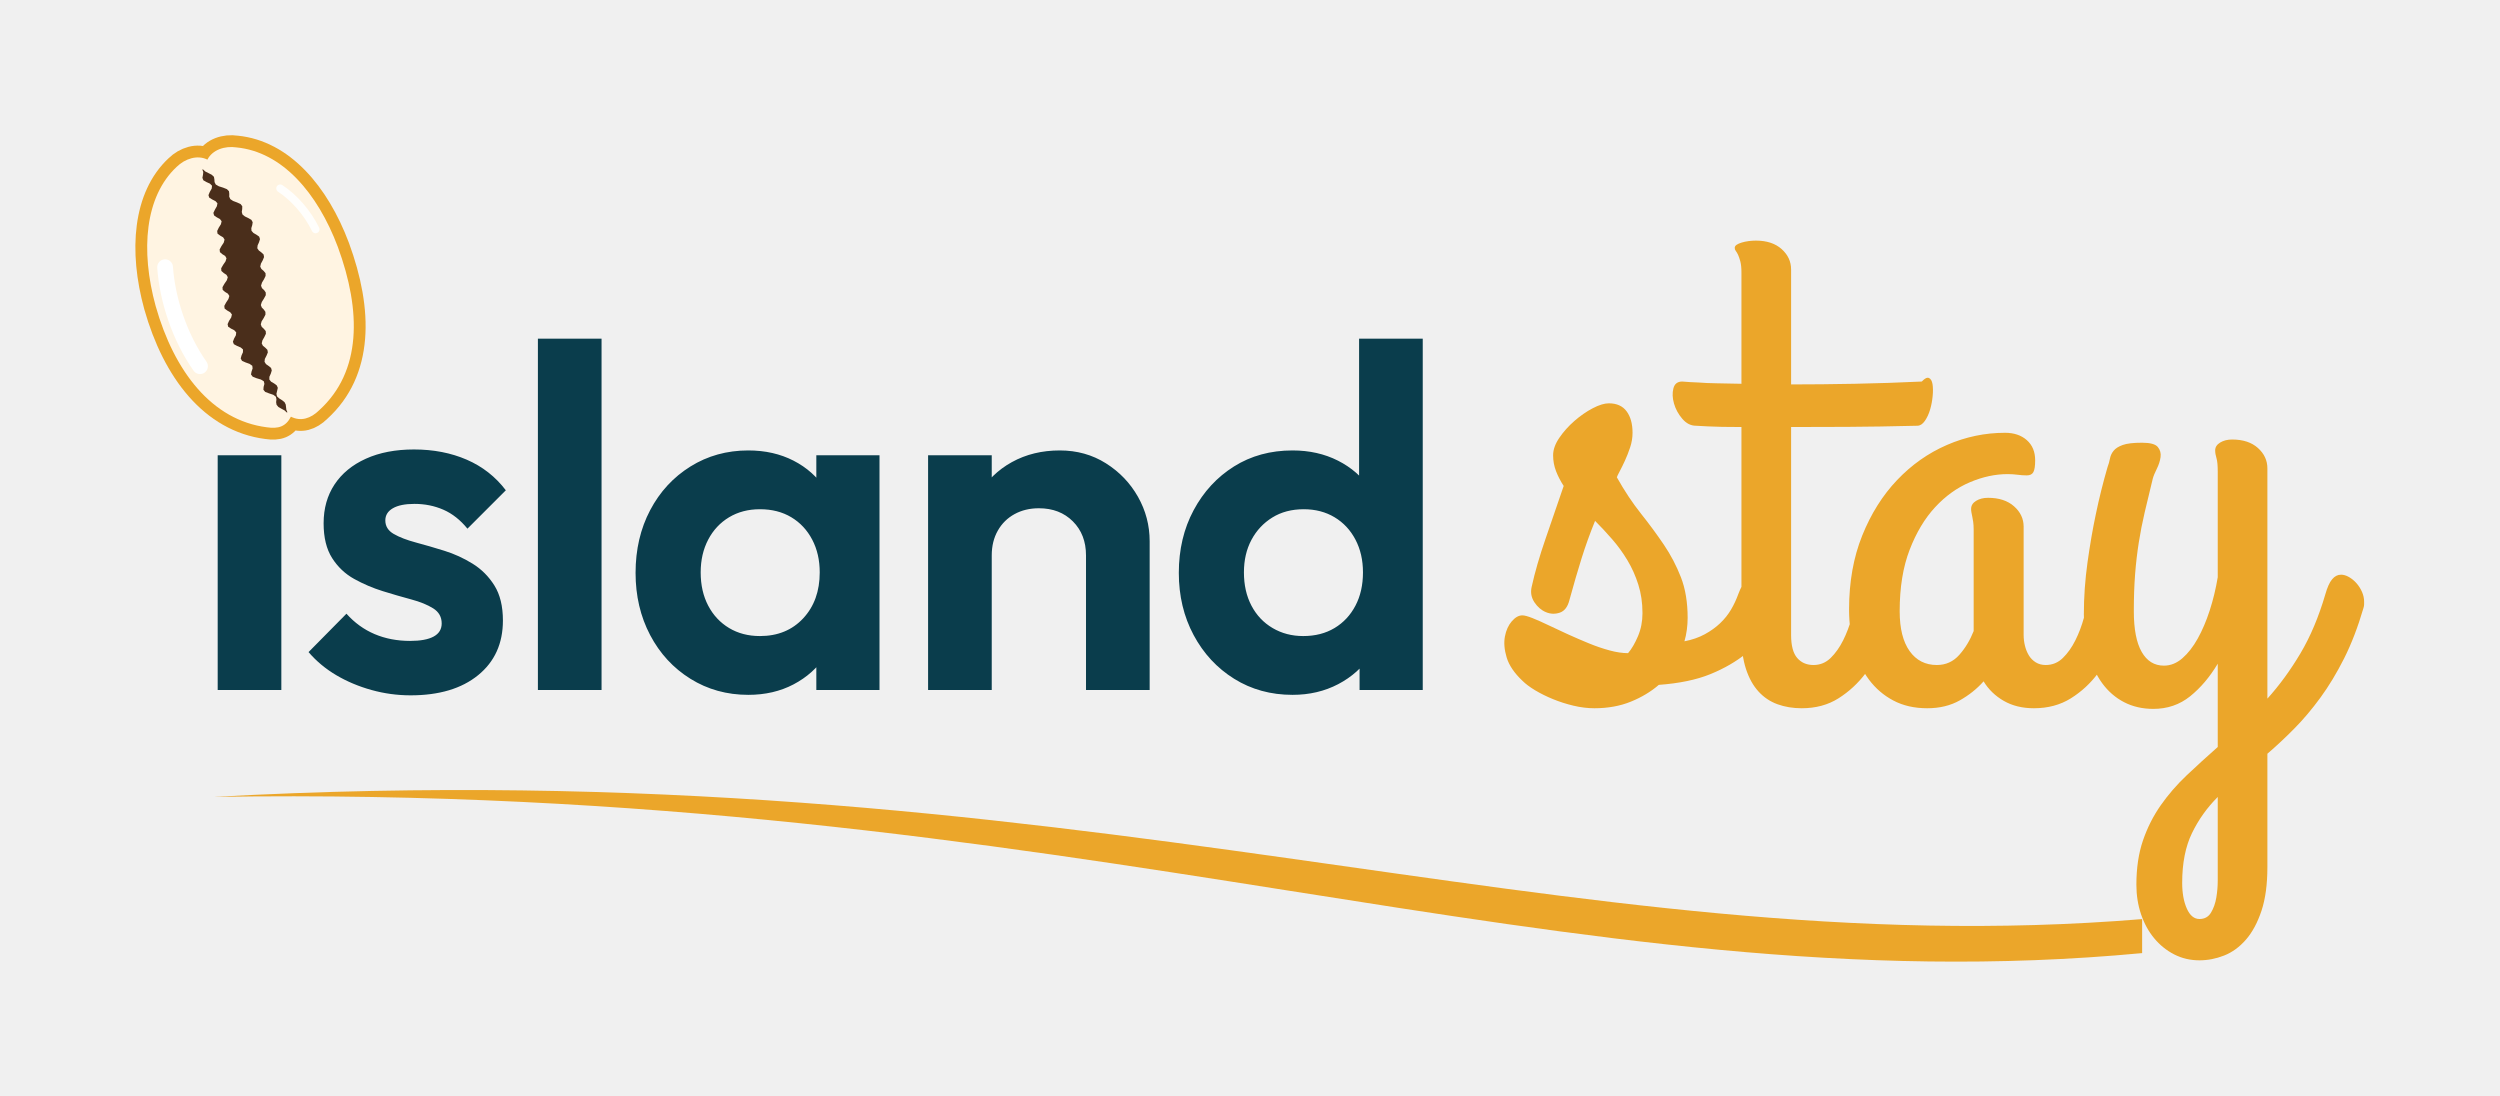
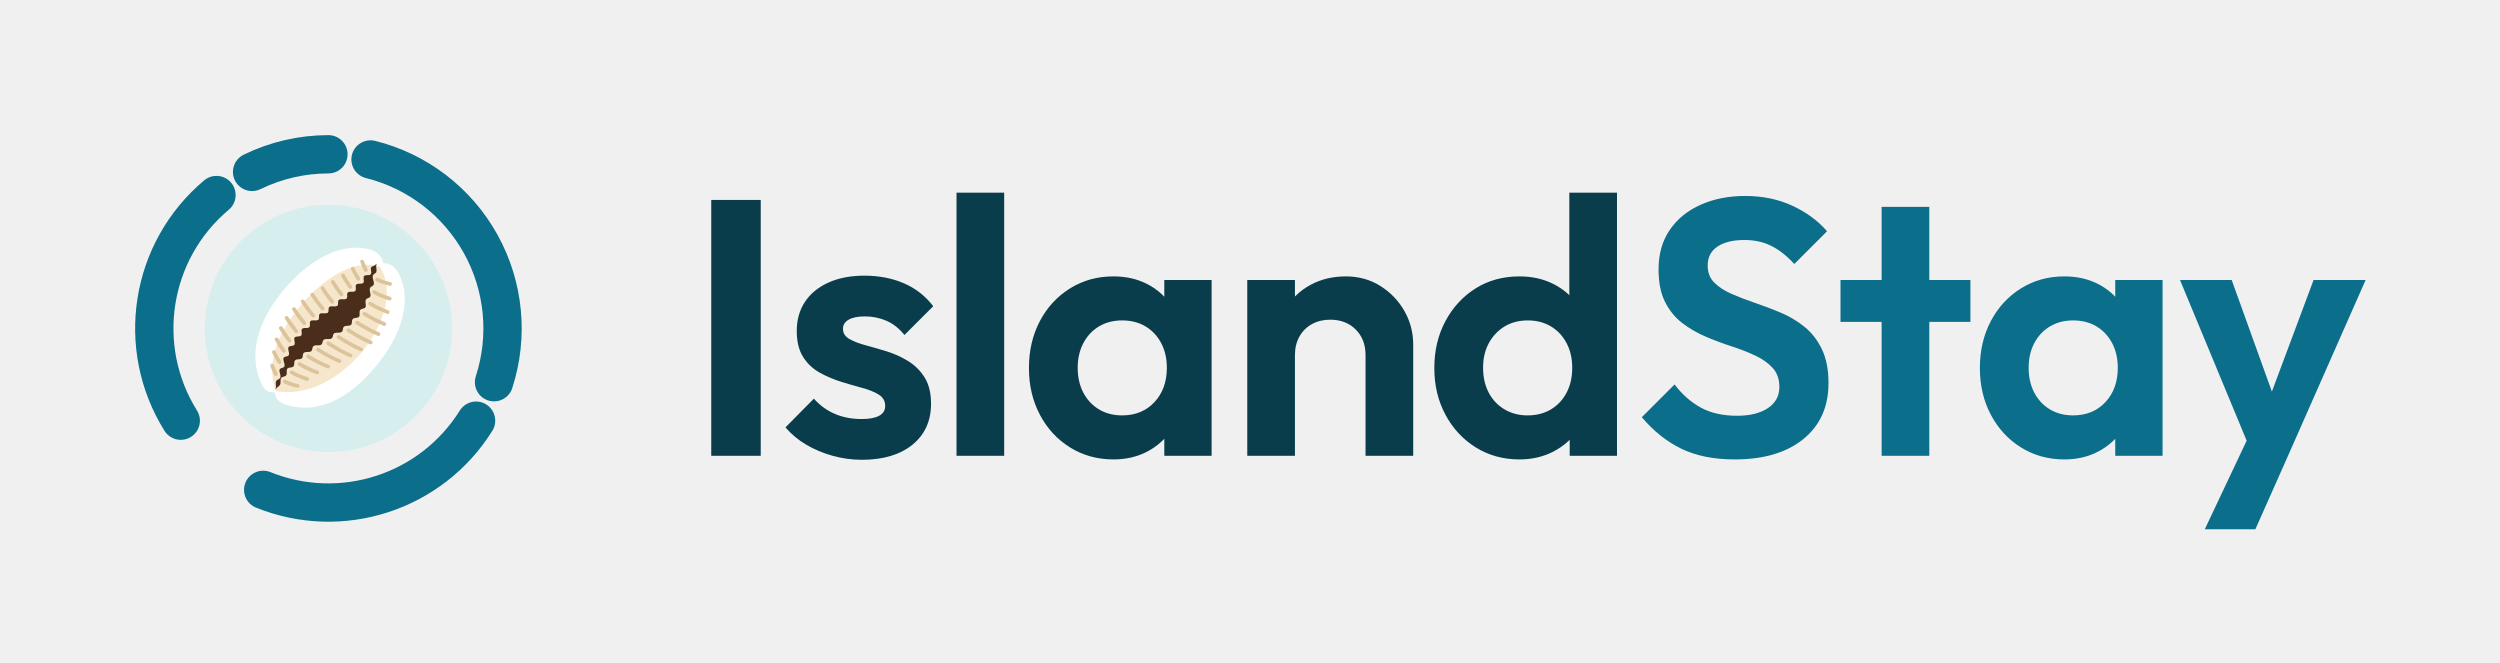
- <svg xmlns="http://www.w3.org/2000/svg" viewBox="-78 16 1029 451">
-   <path d="M11.6 300.0V203.4H37.8V300.0ZM91.0 302.2Q82.8 302.2 74.9 300.0Q67.0 297.8 60.4 293.9Q53.8 290.0 49.0 284.4L64.6 268.6Q69.6 274.2 76.2 277.0Q82.8 279.8 90.8 279.8Q97.2 279.8 100.5 278.0Q103.8 276.2 103.8 272.6Q103.8 268.6 100.3 266.4Q96.8 264.2 91.2 262.7Q85.6 261.2 79.5 259.3Q73.4 257.4 67.8 254.3Q62.2 251.2 58.7 245.7Q55.2 240.2 55.2 231.4Q55.2 222.2 59.7 215.4Q64.2 208.6 72.6 204.8Q81.0 201.0 92.4 201.0Q104.4 201.0 114.1 205.2Q123.8 209.4 130.2 217.8L114.4 233.6Q110.0 228.2 104.5 225.8Q99.0 223.4 92.6 223.4Q86.8 223.4 83.7 225.2Q80.6 227.0 80.6 230.2Q80.6 233.8 84.1 235.8Q87.6 237.8 93.2 239.3Q98.8 240.8 104.9 242.7Q111.0 244.6 116.5 248.0Q122.0 251.4 125.5 257.0Q129.0 262.6 129.0 271.4Q129.0 285.6 118.8 293.9Q108.6 302.2 91.0 302.2ZM143.4 300.0V155.4H169.6V300.0ZM230.0 302.0Q216.8 302.0 206.2 295.4Q195.6 288.8 189.6 277.4Q183.6 266.0 183.6 251.8Q183.6 237.4 189.6 226.0Q195.6 214.6 206.2 208.0Q216.8 201.4 230.0 201.4Q240.4 201.4 248.6 205.6Q256.8 209.8 261.7 217.3Q266.6 224.8 267.0 234.2V269.0Q266.6 278.6 261.7 286.0Q256.8 293.4 248.6 297.7Q240.4 302.0 230.0 302.0ZM234.8 277.8Q245.8 277.8 252.6 270.5Q259.4 263.2 259.4 251.6Q259.4 244.0 256.3 238.1Q253.2 232.2 247.7 228.9Q242.2 225.6 234.8 225.6Q227.6 225.6 222.1 228.9Q216.6 232.2 213.5 238.1Q210.4 244.0 210.4 251.6Q210.4 259.4 213.5 265.3Q216.6 271.2 222.1 274.5Q227.6 277.8 234.8 277.8ZM258.0 300.0V274.0L262.2 250.4L258.0 227.2V203.4H284.0V300.0ZM369.0 300.0V244.6Q369.0 236.0 363.6 230.6Q358.2 225.2 349.6 225.2Q344.0 225.2 339.6 227.6Q335.2 230.0 332.7 234.4Q330.2 238.8 330.2 244.6L320.0 239.4Q320.0 228.0 324.9 219.5Q329.8 211.0 338.5 206.2Q347.2 201.4 358.2 201.4Q368.8 201.4 377.2 206.7Q385.6 212.0 390.4 220.5Q395.2 229.0 395.2 238.8V300.0ZM304.0 300.0V203.4H330.2V300.0ZM454.0 302.0Q440.6 302.0 430.0 295.4Q419.4 288.8 413.3 277.4Q407.2 266.0 407.2 251.8Q407.2 237.4 413.3 226.0Q419.4 214.6 429.9 208.0Q440.4 201.4 454.0 201.4Q464.4 201.4 472.7 205.6Q481.0 209.8 486.1 217.3Q491.2 224.8 491.6 234.2V268.6Q491.2 278.0 486.2 285.6Q481.2 293.2 472.8 297.6Q464.4 302.0 454.0 302.0ZM458.4 277.8Q465.8 277.8 471.3 274.5Q476.8 271.2 479.9 265.3Q483.0 259.4 483.0 251.6Q483.0 244.0 479.9 238.1Q476.8 232.2 471.3 228.9Q465.8 225.6 458.6 225.6Q451.2 225.6 445.7 229.0Q440.2 232.4 437.1 238.2Q434 244.0 434 251.6Q434 259.4 437.1 265.3Q440.2 271.2 445.8 274.5Q451.4 277.8 458.4 277.8ZM507.6 300.0H481.6V274.0L485.8 250.4L481.4 227.2V155.4H507.6Z" fill="#0A3D4C" />
-   <g transform="translate(-44.4 66.0) scale(0.54)">
-     <g transform="rotate(-18 128 128)">
-       <path d="M128 24 C122 18 112 18 104 22 C74 36 58 74 56 118 C54 170 70 214 108 232 C116 236 122 236 128 230 C134 236 142 236 150 232 C190 214 204 170 202 118 C200 74 184 36 152 22 C144 18 134 18 128 24 Z" fill="none" stroke="#EBA62A" stroke-width="18" />
-     </g>
-     <g transform="rotate(-18 128 128)">
-       <path d="M128 24 C122 18 112 18 104 22 C74 36 58 74 56 118 C54 170 70 214 108 232 C116 236 122 236 128 230 C134 236 142 236 150 232 C190 214 204 170 202 118 C200 74 184 36 152 22 C144 18 134 18 128 24 Z" fill="#FFF4E2" />
-       <path d="M122.0 30.0 L122.1 32.0 L121.2 34.0 L120.1 36.0 L120.2 38.0 L122.0 40.0 L124.2 42.0 L125.2 44.0 L124.3 46.0 L122.1 48.0 L120.4 50.0 L120.4 52.0 L122.1 54.0 L124.1 56.0 L125.0 58.0 L123.9 60.0 L121.7 62.0 L119.8 64.0 L119.7 66.0 L121.2 68.0 L123.1 70.0 L123.8 72.0 L122.6 74.0 L120.2 76.0 L118.3 78.0 L117.9 80.0 L119.3 82.0 L121.1 84.0 L121.6 86.0 L120.3 88.0 L117.8 90.0 L115.7 92.0 L115.3 94.0 L116.5 96.0 L118.2 98.0 L118.6 100.0 L117.2 102.0 L114.6 104.0 L112.4 106.0 L111.9 108.0 L113.1 110.0 L114.7 112.0 L115.1 114.0 L113.7 116.0 L111.1 118.0 L108.9 120.0 L108.4 122.0 L109.6 124.0 L111.3 126.0 L111.8 128.0 L110.4 130.0 L107.9 132.0 L105.8 134.0 L105.4 136.0 L106.8 138.0 L108.6 140.0 L109.3 142.0 L108.1 144.0 L105.7 146.0 L103.9 148.0 L103.7 150.0 L105.3 152.0 L107.3 154.0 L108.2 156.0 L107.3 158.0 L105.2 160.0 L103.6 162.0 L103.7 164.0 L105.6 166.0 L107.9 168.0 L109.1 170.0 L108.4 172.0 L106.6 174.0 L105.3 176.0 L105.7 178.0 L107.9 180.0 L110.5 182.0 L112.0 184.0 L111.6 186.0 L110.1 188.0 L109.0 190.0 L109.7 192.0 L112.1 194.0 L115.0 196.0 L116.7 198.0 L116.5 200.0 L115.2 202.0 L114.4 204.0 L115.2 206.0 L117.7 208.0 L120.4 210.0 L121.8 212.0 L121.6 214.0 L120.7 216.0 L120.4 218.0 L121.2 220.0 L123.0 222.0 L124.9 224.0 L126.0 226.0 L126.5 226.0 L126.3 224.0 L126.7 222.0 L127.1 220.0 L126.8 218.0 L125.5 216.0 L123.8 214.0 L122.7 212.0 L122.9 210.0 L124.1 208.0 L125.3 206.0 L125.1 204.0 L123.7 202.0 L121.9 200.0 L121.1 198.0 L121.8 196.0 L123.6 194.0 L125.0 192.0 L125.1 190.0 L123.8 188.0 L122.3 186.0 L121.8 184.0 L122.7 182.0 L124.7 180.0 L126.4 178.0 L126.7 176.0 L125.7 174.0 L124.4 172.0 L124.1 170.0 L125.3 168.0 L127.5 166.0 L129.4 164.0 L129.9 162.0 L129.1 160.0 L128.0 158.0 L127.9 156.0 L129.2 154.0 L131.6 152.0 L133.6 150.0 L134.2 148.0 L133.6 146.0 L132.6 144.0 L132.5 142.0 L133.9 140.0 L136.3 138.0 L138.4 136.0 L139.0 134.0 L138.4 132.0 L137.3 130.0 L137.2 128.0 L138.6 126.0 L140.9 124.0 L142.8 122.0 L143.4 120.0 L142.6 118.0 L141.4 116.0 L141.1 114.0 L142.3 112.0 L144.4 110.0 L146.1 108.0 L146.4 106.0 L145.3 104.0 L143.9 102.0 L143.3 100.0 L144.2 98.0 L146.0 96.0 L147.4 94.0 L147.4 92.0 L145.9 90.0 L144.1 88.0 L143.2 86.0 L143.7 84.0 L145.1 82.0 L146.1 80.0 L145.7 78.0 L143.9 76.0 L141.8 74.0 L140.5 72.0 L140.6 70.0 L141.6 68.0 L142.3 66.0 L141.6 64.0 L139.4 62.0 L136.9 60.0 L135.3 58.0 L135.1 56.0 L135.8 54.0 L136.2 52.0 L135.2 50.0 L132.8 48.0 L130.0 46.0 L128.2 44.0 L127.9 42.0 L128.4 40.0 L128.7 38.0 L127.6 36.0 L125.6 34.0 L123.6 32.0 L122.5 30.0 Z" fill="#4A2E1B" />
-       <path d="M72 92 C66 116 66 146 74 172" fill="none" stroke="#FFFFFF" stroke-width="12" stroke-linecap="round" />
-       <path d="M174 62 C182 72 188 86 190 100" fill="none" stroke="#FFFFFF" stroke-width="6" stroke-linecap="round" opacity=".9" />
+ <svg xmlns="http://www.w3.org/2000/svg" viewBox="-58 -58 1374 364">
+   <g transform="scale(0.957)">
+     <path d="M152.19 30.97 A100 100 0 0 1 223.11 158.90" fill="none" stroke="#0B6E8A" stroke-width="22" stroke-linecap="round" />
+     <path d="M212.80 180.99 A100 100 0 0 1 90.54 220.72" fill="none" stroke="#0B6E8A" stroke-width="22" stroke-linecap="round" />
+     <path d="M43.20 180.99 A100 100 0 0 1 63.72 51.40" fill="none" stroke="#0B6E8A" stroke-width="22" stroke-linecap="round" />
+     <path d="M84.16 38.12 A100 100 0 0 1 128.00 28.00" fill="none" stroke="#0B6E8A" stroke-width="22" stroke-linecap="round" />
+     <circle cx="128" cy="128" r="71" fill="#D6EEEE" />
+     <g transform="translate(128 128) rotate(40) scale(0.47) translate(-128 -128)">
+       <g transform="rotate(0 128 128)">
+         <path d="M128 24 C122 18 112 18 104 22 C74 36 58 74 56 118 C54 170 70 214 108 232 C116 236 122 236 128 230 C134 236 142 236 150 232 C190 214 204 170 202 118 C200 74 184 36 152 22 C144 18 134 18 128 24 Z" fill="#FFFFFF" />
+         <path d="M128 30 C100 40 84 80 84 128 C84 178 100 212 128 228 C156 212 176 178 178 128 C178 80 160 40 128 30 Z" fill="#F6E7CC" />
+         <path d="M117.2 44.0 Q112.3 42.0 107.1 39.0" stroke="#DCC39A" stroke-width="4.6" fill="none" stroke-linecap="round" />
+         <path d="M135.2 44.0 Q143.3 42.0 150.7 38.0" stroke="#DCC39A" stroke-width="4.6" fill="none" stroke-linecap="round" />
+         <path d="M117.0 58.0 Q110.3 56.0 103.9 53.0" stroke="#DCC39A" stroke-width="4.6" fill="none" stroke-linecap="round" />
+         <path d="M142.3 58.0 Q152.9 56.0 161.9 52.0" stroke="#DCC39A" stroke-width="4.6" fill="none" stroke-linecap="round" />
+         <path d="M115.8 72.0 Q107.6 70.0 100.1 67.0" stroke="#DCC39A" stroke-width="4.6" fill="none" stroke-linecap="round" />
+         <path d="M147.5 72.0 Q160.3 70.0 170.9 66.0" stroke="#DCC39A" stroke-width="4.6" fill="none" stroke-linecap="round" />
+         <path d="M113.6 86.0 Q104.1 84.0 95.7 81.0" stroke="#DCC39A" stroke-width="4.6" fill="none" stroke-linecap="round" />
+         <path d="M150.2 86.0 Q165.0 84.0 176.8 80.0" stroke="#DCC39A" stroke-width="4.6" fill="none" stroke-linecap="round" />
+         <path d="M110.6 100.0 Q100.1 98.0 91.0 95.0" stroke="#DCC39A" stroke-width="4.6" fill="none" stroke-linecap="round" />
+         <path d="M150.3 100.0 Q166.5 98.0 179.3 94.0" stroke="#DCC39A" stroke-width="4.6" fill="none" stroke-linecap="round" />
+         <path d="M107.1 114.0 Q95.9 112.0 86.5 109.0" stroke="#DCC39A" stroke-width="4.6" fill="none" stroke-linecap="round" />
+         <path d="M148.1 114.0 Q165.2 112.0 178.6 108.0" stroke="#DCC39A" stroke-width="4.6" fill="none" stroke-linecap="round" />
+         <path d="M103.8 128.0 Q92.4 126.0 82.8 123.0" stroke="#DCC39A" stroke-width="4.6" fill="none" stroke-linecap="round" />
+         <path d="M144.2 128.0 Q161.6 126.0 175.2 122.0" stroke="#DCC39A" stroke-width="4.6" fill="none" stroke-linecap="round" />
+         <path d="M101.3 142.0 Q90.1 140.0 80.6 137.0" stroke="#DCC39A" stroke-width="4.6" fill="none" stroke-linecap="round" />
+         <path d="M139.5 142.0 Q156.6 140.0 170.0 136.0" stroke="#DCC39A" stroke-width="4.6" fill="none" stroke-linecap="round" />
+         <path d="M100.2 156.0 Q89.6 154.0 80.6 151.0" stroke="#DCC39A" stroke-width="4.6" fill="none" stroke-linecap="round" />
+         <path d="M134.9 156.0 Q151.1 154.0 163.9 150.0" stroke="#DCC39A" stroke-width="4.6" fill="none" stroke-linecap="round" />
+         <path d="M101.1 170.0 Q91.5 168.0 83.1 165.0" stroke="#DCC39A" stroke-width="4.6" fill="none" stroke-linecap="round" />
+         <path d="M131.1 170.0 Q145.9 168.0 157.7 164.0" stroke="#DCC39A" stroke-width="4.6" fill="none" stroke-linecap="round" />
+         <path d="M104.0 184.0 Q95.7 182.0 88.2 179.0" stroke="#DCC39A" stroke-width="4.6" fill="none" stroke-linecap="round" />
+         <path d="M128.8 184.0 Q141.6 182.0 152.2 178.0" stroke="#DCC39A" stroke-width="4.6" fill="none" stroke-linecap="round" />
+         <path d="M108.7 198.0 Q102.0 196.0 95.6 193.0" stroke="#DCC39A" stroke-width="4.6" fill="none" stroke-linecap="round" />
+         <path d="M128.1 198.0 Q138.7 196.0 147.8 192.0" stroke="#DCC39A" stroke-width="4.6" fill="none" stroke-linecap="round" />
+         <path d="M114.6 212.0 Q109.7 210.0 104.5 207.0" stroke="#DCC39A" stroke-width="4.6" fill="none" stroke-linecap="round" />
+         <path d="M129.0 212.0 Q137.1 210.0 144.5 206.0" stroke="#DCC39A" stroke-width="4.6" fill="none" stroke-linecap="round" />
+         <path d="M122.0 30.0 L122.1 32.0 L121.2 34.0 L120.1 36.0 L120.2 38.0 L122.0 40.0 L124.2 42.0 L125.2 44.0 L124.3 46.0 L122.1 48.0 L120.4 50.0 L120.4 52.0 L122.1 54.0 L124.1 56.0 L125.0 58.0 L123.9 60.0 L121.7 62.0 L119.8 64.0 L119.7 66.0 L121.2 68.0 L123.1 70.0 L123.8 72.0 L122.6 74.0 L120.2 76.0 L118.3 78.0 L117.9 80.0 L119.3 82.0 L121.1 84.0 L121.6 86.0 L120.3 88.0 L117.8 90.0 L115.7 92.0 L115.3 94.0 L116.5 96.0 L118.2 98.0 L118.6 100.0 L117.2 102.0 L114.6 104.0 L112.4 106.0 L111.9 108.0 L113.1 110.0 L114.7 112.0 L115.1 114.0 L113.7 116.0 L111.1 118.0 L108.9 120.0 L108.4 122.0 L109.6 124.0 L111.3 126.0 L111.8 128.0 L110.4 130.0 L107.9 132.0 L105.8 134.0 L105.4 136.0 L106.8 138.0 L108.6 140.0 L109.3 142.0 L108.1 144.0 L105.7 146.0 L103.9 148.0 L103.7 150.0 L105.3 152.0 L107.3 154.0 L108.2 156.0 L107.3 158.0 L105.2 160.0 L103.6 162.0 L103.7 164.0 L105.6 166.0 L107.9 168.0 L109.1 170.0 L108.4 172.0 L106.6 174.0 L105.3 176.0 L105.7 178.0 L107.9 180.0 L110.5 182.0 L112.0 184.0 L111.6 186.0 L110.1 188.0 L109.0 190.0 L109.7 192.0 L112.1 194.0 L115.0 196.0 L116.7 198.0 L116.5 200.0 L115.2 202.0 L114.4 204.0 L115.2 206.0 L117.7 208.0 L120.4 210.0 L121.8 212.0 L121.6 214.0 L120.7 216.0 L120.4 218.0 L121.2 220.0 L123.0 222.0 L124.9 224.0 L126.0 226.0 L126.5 226.0 L126.3 224.0 L126.7 222.0 L127.1 220.0 L126.8 218.0 L125.5 216.0 L123.8 214.0 L122.7 212.0 L122.9 210.0 L124.1 208.0 L125.3 206.0 L125.1 204.0 L123.7 202.0 L121.9 200.0 L121.1 198.0 L121.8 196.0 L123.6 194.0 L125.0 192.0 L125.1 190.0 L123.8 188.0 L122.3 186.0 L121.8 184.0 L122.7 182.0 L124.7 180.0 L126.4 178.0 L126.7 176.0 L125.7 174.0 L124.4 172.0 L124.1 170.0 L125.3 168.0 L127.5 166.0 L129.4 164.0 L129.9 162.0 L129.1 160.0 L128.0 158.0 L127.9 156.0 L129.2 154.0 L131.6 152.0 L133.6 150.0 L134.2 148.0 L133.6 146.0 L132.6 144.0 L132.5 142.0 L133.9 140.0 L136.3 138.0 L138.4 136.0 L139.0 134.0 L138.4 132.0 L137.3 130.0 L137.2 128.0 L138.6 126.0 L140.9 124.0 L142.8 122.0 L143.4 120.0 L142.6 118.0 L141.4 116.0 L141.1 114.0 L142.3 112.0 L144.4 110.0 L146.1 108.0 L146.4 106.0 L145.3 104.0 L143.9 102.0 L143.3 100.0 L144.2 98.0 L146.0 96.0 L147.4 94.0 L147.4 92.0 L145.9 90.0 L144.1 88.0 L143.2 86.0 L143.7 84.0 L145.1 82.0 L146.1 80.0 L145.7 78.0 L143.9 76.0 L141.8 74.0 L140.5 72.0 L140.6 70.0 L141.6 68.0 L142.3 66.0 L141.6 64.0 L139.4 62.0 L136.9 60.0 L135.3 58.0 L135.1 56.0 L135.8 54.0 L136.2 52.0 L135.2 50.0 L132.8 48.0 L130.0 46.0 L128.2 44.0 L127.9 42.0 L128.4 40.0 L128.7 38.0 L127.6 36.0 L125.6 34.0 L123.6 32.0 L122.5 30.0 Z" fill="#4A2E1B" />
+         <path d="M72 92 C66 116 66 146 74 172" fill="none" stroke="#FFFFFF" stroke-width="8" stroke-linecap="round" />
+         <path d="M174 62 C182 72 188 86 190 100" fill="none" stroke="#FFFFFF" stroke-width="6" stroke-linecap="round" opacity=".9" />
+       </g>
    </g>
  </g>
-   <path d="M567.985 262.954Q566.93 267.173 564.03 268.162Q561.13 269.15 558.295 267.964Q555.461 266.777 553.549 263.877Q551.638 260.977 552.429 257.549Q554.406 248.584 558.163 237.708Q561.921 226.831 565.612 216.021Q563.635 212.988 562.448 209.89Q561.262 206.792 561.262 203.364Q561.262 199.937 563.832 196.179Q566.403 192.422 570.029 189.258Q573.654 186.094 577.543 184.05Q581.432 182.007 584.201 182.007Q589.079 182.007 591.518 185.303Q593.957 188.599 593.957 194.136Q593.957 197.168 592.968 200.134Q591.979 203.101 590.793 205.671Q589.606 208.242 588.617 210.088Q587.629 211.934 587.497 212.461Q592.243 220.898 597.385 227.358Q602.526 233.818 606.811 240.146Q611.096 246.475 613.864 253.594Q616.633 260.713 616.633 270.337Q616.633 272.71 616.303 275.215Q615.973 277.72 615.314 279.961Q620.06 279.038 623.686 277.061Q627.311 275.083 630.014 272.512Q632.717 269.941 634.496 266.909Q636.276 263.877 637.463 260.581Q638.913 256.758 640.363 255.044Q641.813 253.33 643.659 253.33Q645.373 253.33 647.153 254.451Q648.932 255.571 650.317 257.285Q651.701 258.999 652.558 260.845Q653.415 262.69 653.415 264.141Q653.415 266.118 652.36 268.887Q651.305 271.655 649.526 274.556Q647.746 277.456 645.505 280.159Q643.263 282.861 640.89 284.839Q634.562 289.98 625.993 293.474Q617.424 296.968 604.767 297.891Q599.889 302.109 593.232 304.812Q586.574 307.515 578.268 307.515Q574.05 307.515 569.633 306.46Q565.217 305.405 561.196 303.757Q557.175 302.109 553.879 300.132Q550.583 298.154 548.605 296.177Q543.596 291.431 542.145 286.619Q540.695 281.807 541.42 277.983Q542.145 274.16 544.255 271.721Q546.364 269.282 548.605 269.282Q549.924 269.282 552.758 270.403Q555.593 271.523 559.284 273.303Q562.975 275.083 567.326 277.061Q571.677 279.038 576.027 280.818Q580.378 282.598 584.531 283.718Q588.683 284.839 592.111 284.839Q594.352 282.202 596.198 277.852Q598.044 273.501 598.044 268.359Q598.044 262.031 596.33 256.626Q594.616 251.221 591.847 246.606Q589.079 241.992 585.585 237.971Q582.092 233.95 578.532 230.391Q575.368 238.169 572.995 245.75Q570.622 253.33 567.985 262.954ZM614.391 173.042Q617.424 173.306 621.115 173.438Q624.279 173.701 628.762 173.767Q633.244 173.833 638.781 173.965V128.218Q638.781 125.317 638.32 123.604Q637.858 121.89 637.397 120.901Q636.935 119.912 636.474 119.319Q636.013 118.726 636.013 118.066Q636.013 117.275 636.804 116.748Q637.595 116.221 638.913 115.825Q640.231 115.43 641.747 115.232Q643.263 115.034 644.714 115.034Q651.437 115.034 655.326 118.528Q659.216 122.021 659.216 126.899V174.229Q671.608 174.229 685.385 173.965Q699.162 173.701 713.005 173.042Q714.85 171.064 715.971 171.592Q717.092 172.119 717.421 174.097Q717.751 176.074 717.487 178.975Q717.223 181.875 716.432 184.578Q715.641 187.28 714.257 189.258Q712.873 191.235 711.159 191.235Q694.943 191.631 682.485 191.697Q670.026 191.763 659.216 191.763V277.324Q659.216 283.916 661.721 286.816Q664.225 289.717 668.444 289.717Q672.531 289.717 675.497 286.816Q678.464 283.916 680.639 279.565Q682.814 275.215 684.199 270.139Q685.583 265.063 686.506 260.581Q687.297 256.362 689.142 254.451Q690.988 252.539 692.966 252.539Q694.548 252.539 696.262 253.528Q697.975 254.517 699.36 256.099Q700.744 257.681 701.601 259.658Q702.458 261.636 702.458 263.613Q702.458 263.877 702.458 264.272Q702.458 264.668 702.194 265.459Q700.48 272.183 697.514 279.565Q694.548 286.948 689.867 293.145Q685.187 299.341 678.727 303.428Q672.267 307.515 663.566 307.515Q658.161 307.515 653.613 305.867Q649.064 304.219 645.768 300.593Q642.472 296.968 640.627 291.299Q638.781 285.63 638.781 277.588V191.763Q634.299 191.763 630.805 191.697Q627.311 191.631 624.938 191.499Q622.17 191.367 620.06 191.235Q616.896 191.235 614.457 188.401Q612.018 185.566 611.03 182.139Q610.041 178.711 610.766 175.876Q611.491 173.042 614.391 173.042ZM764.025 289.717Q768.112 289.717 771.078 286.816Q774.045 283.916 776.22 279.565Q778.395 275.215 779.78 270.139Q781.164 265.063 782.087 260.581Q783.01 256.362 784.789 254.451Q786.569 252.539 788.679 252.539Q790.261 252.539 791.908 253.528Q793.556 254.517 794.941 256.099Q796.325 257.681 797.182 259.658Q798.039 261.636 798.039 263.613Q798.039 263.877 798.039 264.272Q798.039 264.668 797.775 265.459Q796.061 272.183 793.095 279.565Q790.129 286.948 785.514 293.145Q780.9 299.341 774.374 303.428Q767.848 307.515 759.147 307.515Q752.028 307.515 746.755 304.482Q741.481 301.45 738.449 296.44Q734.362 301.055 728.627 304.285Q722.892 307.515 715.246 307.515Q707.336 307.515 701.337 304.351Q695.339 301.187 691.252 295.715Q687.165 290.244 685.121 282.795Q683.078 275.347 683.078 266.777Q683.078 249.902 688.483 236.455Q693.888 223.008 702.853 213.582Q711.818 204.155 723.354 199.146Q734.889 194.136 747.282 194.136Q752.819 194.136 756.247 197.168Q759.675 200.2 759.675 205.474Q759.675 208.901 758.95 210.286Q758.224 211.67 756.247 211.67Q754.401 211.67 752.424 211.406Q750.446 211.143 748.337 211.143Q740.69 211.143 732.78 214.504Q724.87 217.866 718.476 224.788Q712.082 231.709 707.995 242.322Q703.908 252.935 703.908 267.568Q703.908 278.247 707.995 283.982Q712.082 289.717 719.201 289.717Q724.738 289.717 728.429 285.564Q732.121 281.411 734.362 275.742V234.082Q734.362 232.104 734.164 230.786Q733.967 229.468 733.769 228.545Q733.571 227.622 733.439 226.897Q733.307 226.172 733.307 225.513Q733.307 223.403 735.351 222.151Q737.394 220.898 740.295 220.898Q747.018 220.898 750.973 224.392Q754.929 227.886 754.929 232.764V277.324Q754.929 279.565 755.456 281.741Q755.983 283.916 757.038 285.696Q758.093 287.476 759.872 288.596Q761.652 289.717 764.025 289.717ZM879.118 260.581Q880.304 256.362 881.887 254.451Q883.469 252.539 885.578 252.539Q887.16 252.539 888.874 253.528Q890.588 254.517 891.972 256.099Q893.356 257.681 894.213 259.658Q895.07 261.636 895.07 263.613Q895.07 263.877 895.07 264.668Q895.07 265.459 894.806 266.25Q891.379 277.983 886.83 287.014Q882.282 296.045 877.075 303.164Q871.867 310.283 866.33 315.886Q860.793 321.489 855.256 326.235V372.905Q855.256 383.584 852.817 390.901Q850.378 398.218 846.423 402.766Q842.468 407.314 837.458 409.292Q832.448 411.27 827.306 411.27Q821.638 411.27 816.891 408.831Q812.145 406.392 808.652 402.173Q805.158 397.954 803.246 392.285Q801.335 386.616 801.335 380.156Q801.335 369.873 804.037 361.963Q806.74 354.053 811.354 347.461Q815.969 340.869 822.033 335.134Q828.097 329.399 834.821 323.467V289.189Q829.943 297.363 823.483 302.571Q817.023 307.778 808.322 307.778Q801.598 307.778 796.259 305.01Q790.92 302.241 787.228 297.166Q783.537 292.09 781.625 284.905Q779.714 277.72 779.714 268.887Q779.714 258.208 781.23 247.397Q782.746 236.587 784.592 227.886Q786.701 217.734 789.47 208.242Q790.129 206.528 790.458 204.749Q790.788 202.969 791.974 201.519Q793.161 200.068 795.732 199.146Q798.303 198.223 803.708 198.223Q808.718 198.223 810.168 200.002Q811.618 201.782 811.288 204.155Q810.959 206.528 809.706 209.033Q808.454 211.538 808.058 213.12Q806.213 220.635 804.763 226.831Q803.312 233.027 802.324 239.29Q801.335 245.552 800.807 252.341Q800.28 259.131 800.28 267.568Q800.28 278.643 803.51 284.312Q806.74 289.98 812.673 289.98Q816.76 289.98 820.253 286.948Q823.747 283.916 826.581 278.84Q829.416 273.765 831.525 267.239Q833.635 260.713 834.821 253.594V210.088Q834.821 206.265 834.294 204.551Q833.766 202.837 833.766 201.387Q833.766 199.409 835.81 198.157Q837.853 196.904 840.754 196.904Q847.477 196.904 851.367 200.398Q855.256 203.892 855.256 208.77V303.56Q862.638 295.386 868.835 284.971Q875.031 274.556 879.118 260.581ZM827.306 394.263Q830.471 394.263 832.053 391.626Q833.635 388.989 834.228 385.496Q834.821 382.002 834.821 378.442Q834.821 374.883 834.821 372.905V344.033Q828.229 350.625 824.208 358.931Q820.187 367.236 820.187 379.365Q820.187 385.693 822.099 389.978Q824.011 394.263 827.306 394.263Z" fill="#EBA62A" />
-   <path d="M803.7 394.3 C565.6 413.9 367.2 324.4 10.0 344.0 C367.2 338.4 565.6 430.7 803.7 408.3 Z" fill="#EBA62A" />
+   <path d="M332.9 192.5V51.9H360.1V192.5ZM415.7 194.7Q407.5 194.7 399.6 192.5Q391.7 190.3 385.1 186.4Q378.5 182.5 373.7 176.9L389.3 161.1Q394.3 166.7 400.9 169.5Q407.5 172.3 415.5 172.3Q421.9 172.3 425.2 170.5Q428.5 168.7 428.5 165.1Q428.5 161.1 425.0 158.9Q421.5 156.7 415.9 155.2Q410.3 153.7 404.2 151.8Q398.1 149.9 392.5 146.8Q386.9 143.7 383.4 138.2Q379.9 132.7 379.9 123.9Q379.9 114.7 384.4 107.9Q388.9 101.1 397.3 97.3Q405.7 93.5 417.1 93.5Q429.1 93.5 438.8 97.7Q448.5 101.9 454.9 110.3L439.1 126.1Q434.7 120.7 429.2 118.3Q423.7 115.9 417.3 115.9Q411.5 115.9 408.4 117.7Q405.3 119.5 405.3 122.7Q405.3 126.3 408.8 128.3Q412.3 130.3 417.9 131.8Q423.5 133.3 429.6 135.2Q435.7 137.1 441.2 140.5Q446.7 143.9 450.2 149.5Q453.7 155.1 453.7 163.9Q453.7 178.1 443.5 186.4Q433.3 194.7 415.7 194.7ZM467.7 192.5V47.9H493.9V192.5ZM553.9 194.5Q540.7 194.5 530.1 187.9Q519.5 181.3 513.5 169.9Q507.5 158.5 507.5 144.3Q507.5 129.9 513.5 118.5Q519.5 107.1 530.1 100.5Q540.7 93.9 553.9 93.9Q564.3 93.9 572.5 98.1Q580.7 102.3 585.6 109.8Q590.5 117.3 590.9 126.7V161.5Q590.5 171.1 585.6 178.5Q580.7 185.9 572.5 190.2Q564.3 194.5 553.9 194.5ZM558.7 170.3Q569.7 170.3 576.5 163.0Q583.3 155.7 583.3 144.1Q583.3 136.5 580.2 130.6Q577.1 124.7 571.6 121.4Q566.1 118.1 558.7 118.1Q551.5 118.1 546.0 121.4Q540.5 124.7 537.4 130.6Q534.3 136.5 534.3 144.1Q534.3 151.9 537.4 157.8Q540.5 163.7 546.0 167.0Q551.5 170.3 558.7 170.3ZM581.9 192.5V166.5L586.1 142.9L581.9 119.7V95.9H607.9V192.5ZM692.5 192.5V137.1Q692.5 128.5 687.1 123.1Q681.7 117.7 673.1 117.7Q667.5 117.7 663.1 120.1Q658.7 122.5 656.2 126.9Q653.7 131.3 653.7 137.1L643.5 131.9Q643.5 120.5 648.4 112.0Q653.3 103.5 662.0 98.7Q670.7 93.9 681.7 93.9Q692.3 93.9 700.7 99.2Q709.1 104.5 713.9 113.0Q718.7 121.5 718.7 131.3V192.5ZM627.5 192.5V95.9H653.7V192.5ZM777.1 194.5Q763.7 194.5 753.1 187.9Q742.5 181.3 736.4 169.9Q730.3 158.5 730.3 144.3Q730.3 129.9 736.4 118.5Q742.5 107.1 753.0 100.5Q763.5 93.9 777.1 93.9Q787.5 93.9 795.8 98.1Q804.1 102.3 809.2 109.8Q814.3 117.3 814.7 126.7V161.1Q814.3 170.5 809.3 178.1Q804.3 185.7 795.9 190.1Q787.5 194.5 777.1 194.5ZM781.5 170.3Q788.9 170.3 794.4 167.0Q799.9 163.7 803.0 157.8Q806.1 151.9 806.1 144.1Q806.1 136.5 803.0 130.6Q799.9 124.7 794.4 121.4Q788.9 118.1 781.7 118.1Q774.3 118.1 768.8 121.5Q763.3 124.9 760.2 130.7Q757.1 136.5 757.1 144.1Q757.1 151.9 760.2 157.8Q763.3 163.7 768.9 167.0Q774.5 170.3 781.5 170.3ZM830.7 192.5H804.7V166.5L808.9 142.9L804.5 119.7V47.9H830.7Z" fill="#0A3D4C" />
+   <path d="M895.34 194.5Q878.34 194.5 866.24 188.7Q854.14 182.9 844.34 171.3L862.34 153.3Q868.54 161.5 876.74 166.0Q884.94 170.5 896.74 170.5Q907.34 170.5 913.64 166.3Q919.94 162.1 919.94 154.7Q919.94 148.3 916.34 144.3Q912.74 140.3 906.84 137.5Q900.94 134.7 893.84 132.4Q886.74 130.1 879.64 127.1Q872.54 124.1 866.64 119.6Q860.74 115.1 857.14 108.0Q853.54 100.9 853.54 90.1Q853.54 77.3 859.74 68.3Q865.94 59.3 876.74 54.5Q887.54 49.7 901.14 49.7Q915.54 49.7 927.14 55.1Q938.74 60.5 946.14 69.1L928.14 87.1Q921.94 80.3 915.44 77.1Q908.94 73.9 900.74 73.9Q891.34 73.9 885.94 77.5Q880.54 81.1 880.54 87.9Q880.54 93.7 884.14 97.3Q887.74 100.9 893.64 103.5Q899.54 106.1 906.64 108.5Q913.74 110.9 920.84 113.9Q927.94 116.9 933.84 121.7Q939.74 126.5 943.34 134.0Q946.94 141.5 946.94 152.5Q946.94 172.1 933.14 183.3Q919.34 194.5 895.34 194.5ZM976.14 192.5V55.7H1002.34V192.5ZM953.54 118.9V95.9H1024.94V118.9ZM1076.54 194.5Q1063.34 194.5 1052.74 187.9Q1042.14 181.3 1036.14 169.9Q1030.14 158.5 1030.14 144.3Q1030.14 129.9 1036.14 118.5Q1042.14 107.1 1052.74 100.5Q1063.34 93.9 1076.54 93.9Q1086.94 93.9 1095.14 98.1Q1103.34 102.3 1108.24 109.8Q1113.14 117.3 1113.54 126.7V161.5Q1113.14 171.1 1108.24 178.5Q1103.34 185.9 1095.14 190.2Q1086.94 194.5 1076.54 194.5ZM1081.34 170.3Q1092.34 170.3 1099.14 163.0Q1105.94 155.7 1105.94 144.1Q1105.94 136.5 1102.84 130.6Q1099.74 124.7 1094.24 121.4Q1088.74 118.1 1081.34 118.1Q1074.14 118.1 1068.64 121.4Q1063.14 124.7 1060.04 130.6Q1056.94 136.5 1056.94 144.1Q1056.94 151.9 1060.04 157.8Q1063.14 163.7 1068.64 167.0Q1074.14 170.3 1081.34 170.3ZM1104.54 192.5V166.5L1108.74 142.9L1104.54 119.7V95.9H1130.54V192.5ZM1180.54 193.3 1140.14 95.9H1168.54L1195.34 170.3H1185.74L1213.54 95.9H1242.14L1199.14 193.3ZM1153.74 232.9 1183.14 170.7 1199.14 193.3 1181.54 232.9Z" fill="#0B6E8A" />
</svg>
